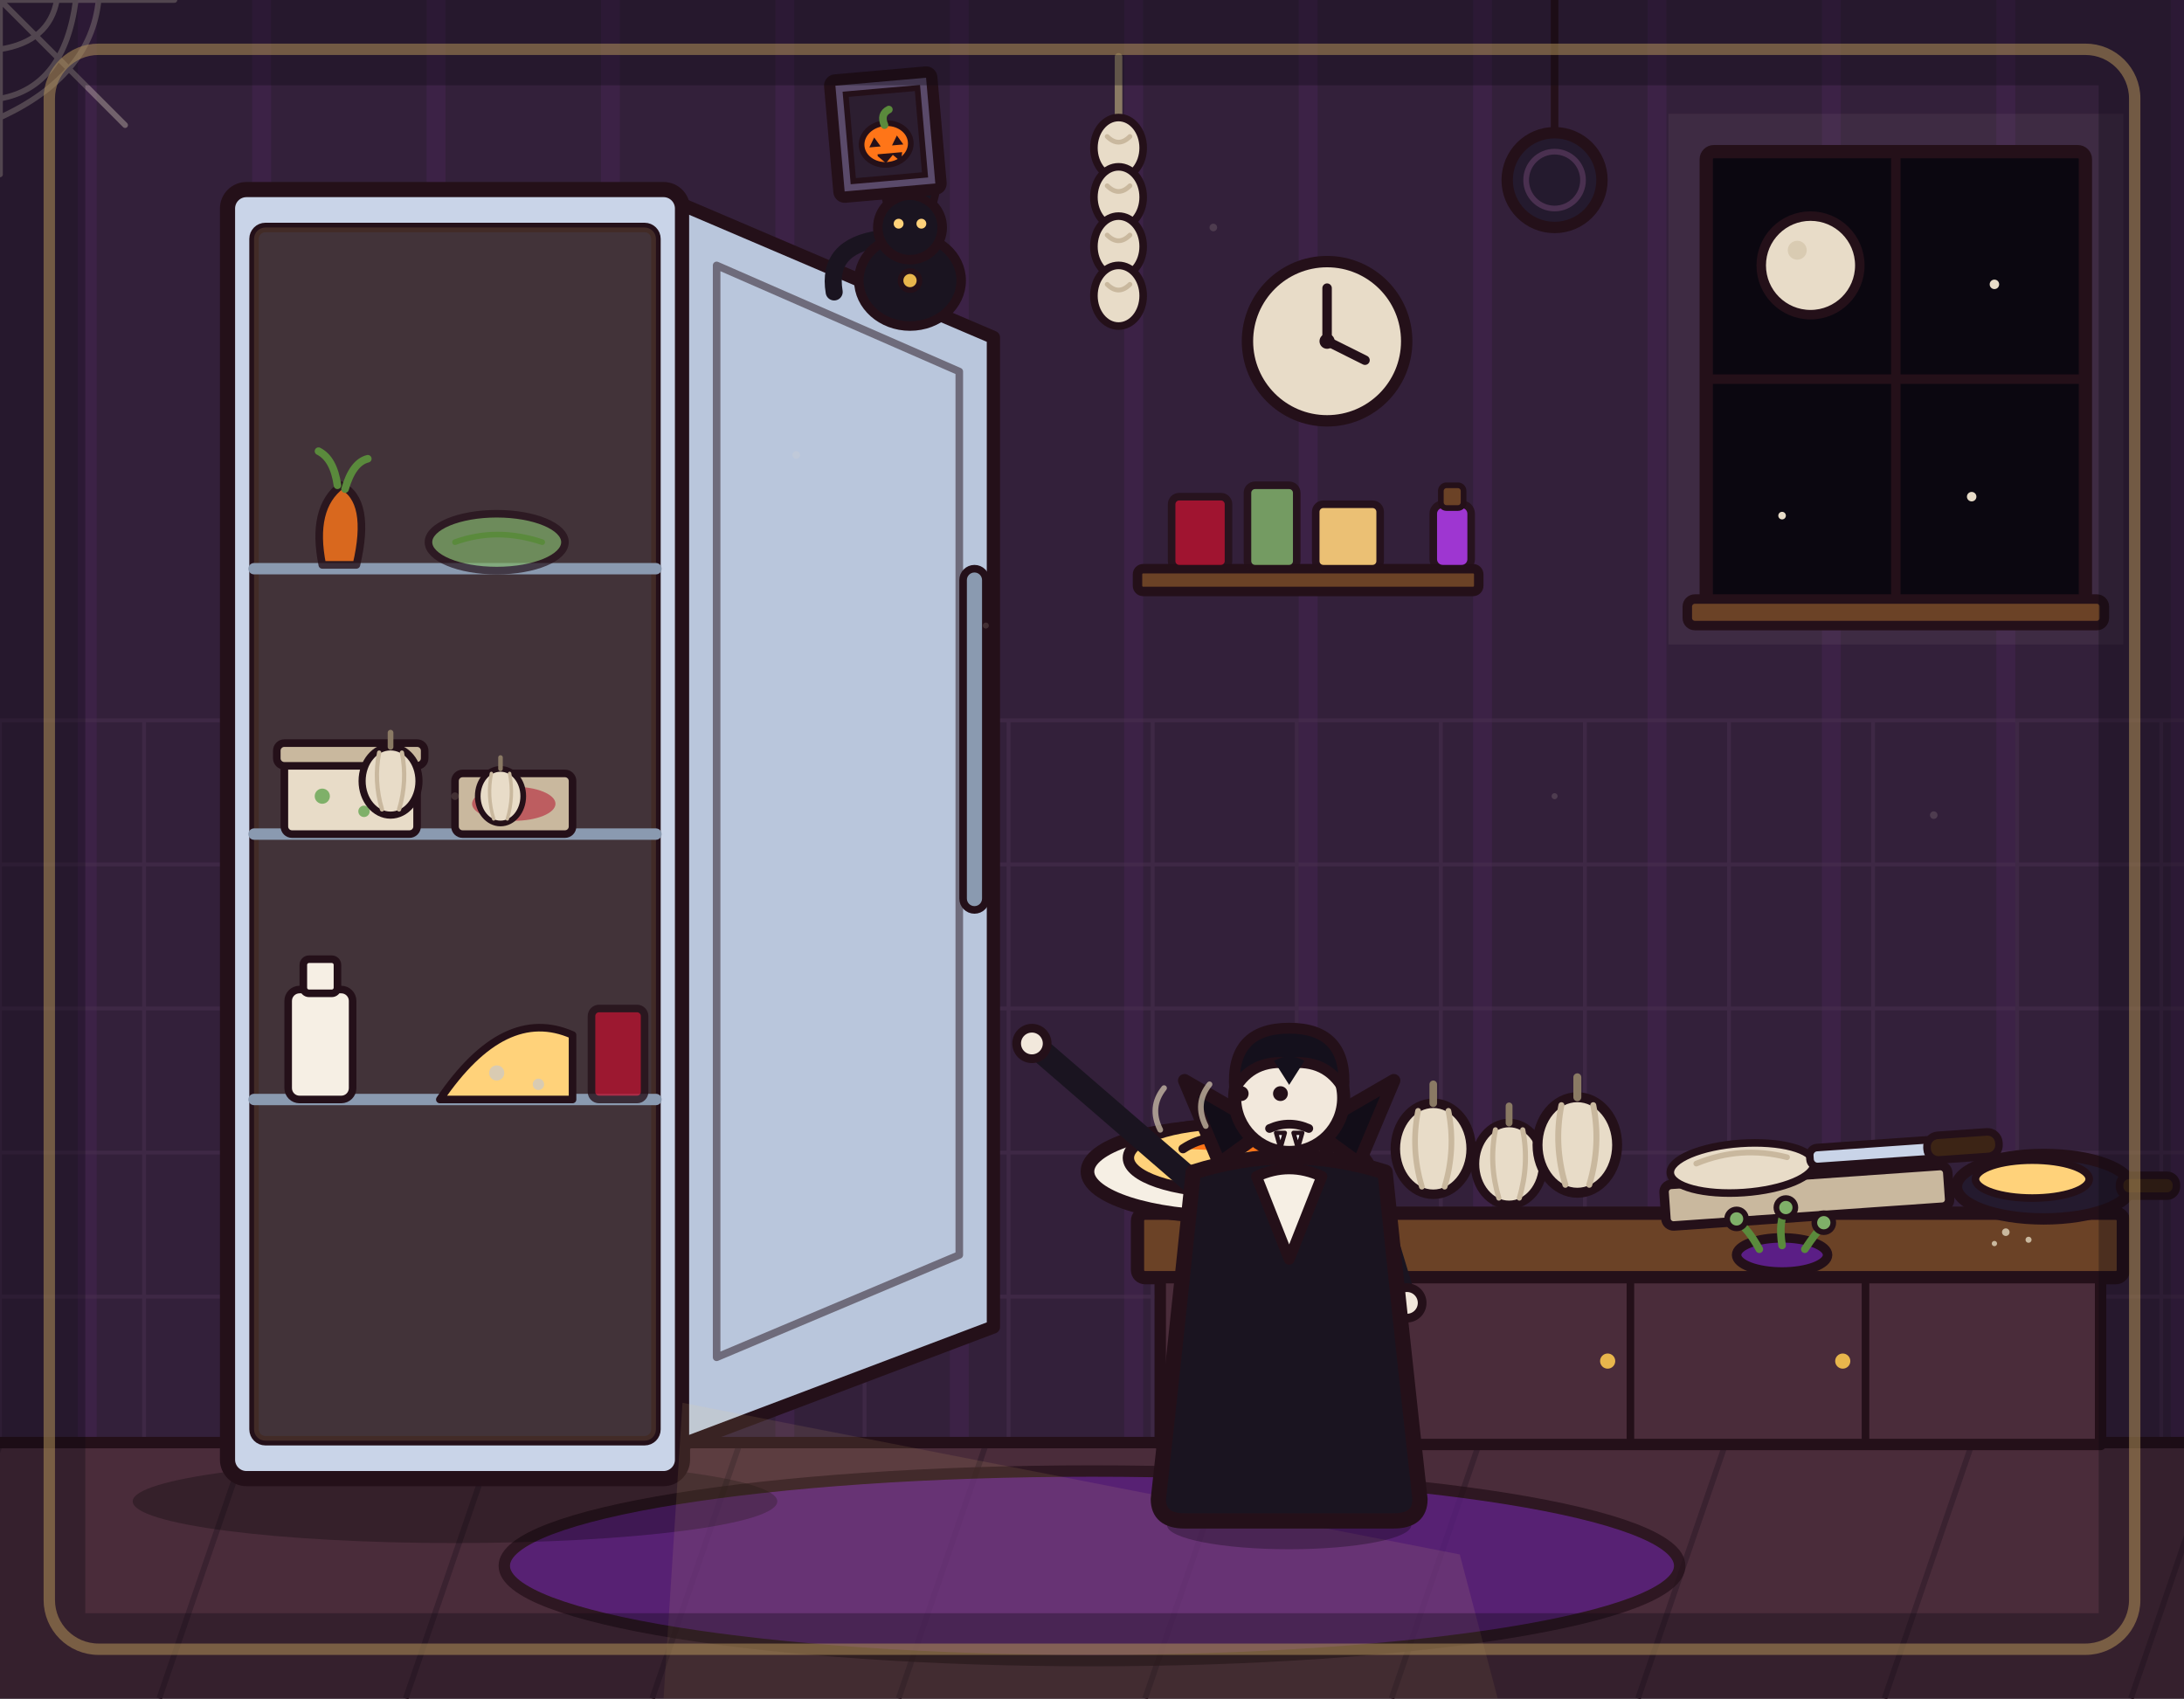
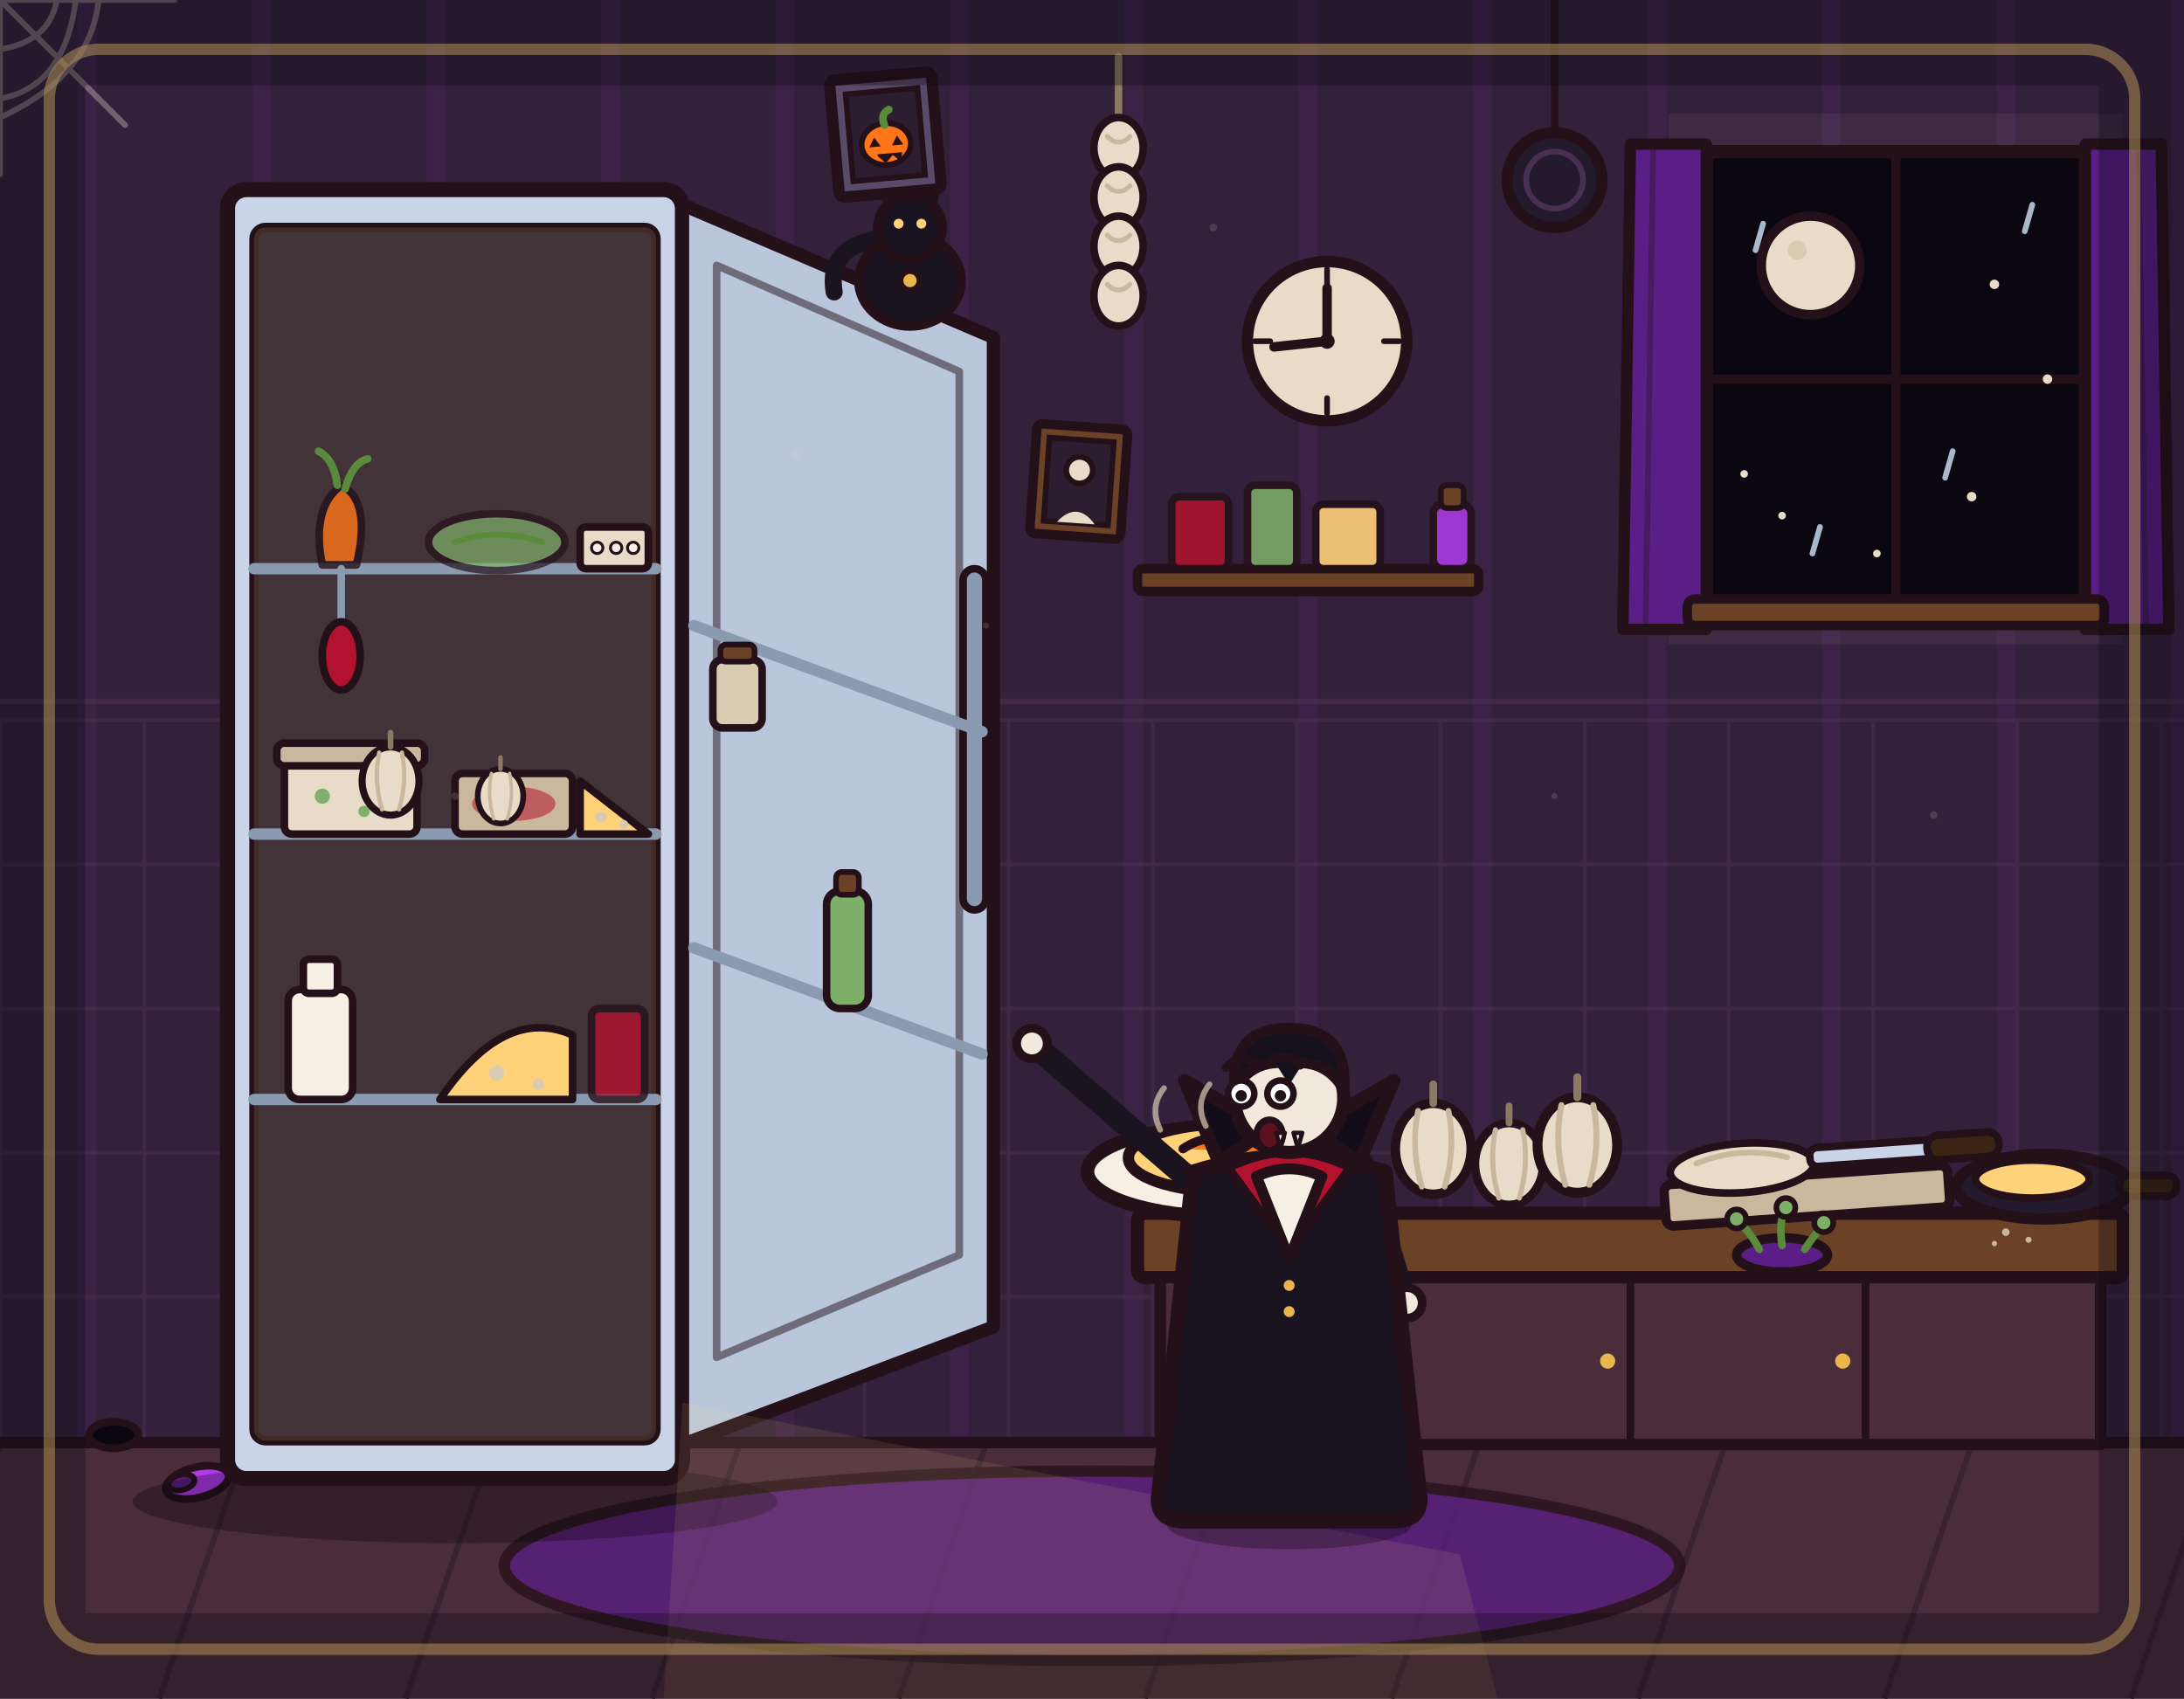
<svg xmlns="http://www.w3.org/2000/svg" viewBox="0 0 1152 896" width="1152" height="896">
  <rect x="0" y="0" width="1152" height="896" fill="#33203a" />
  <path d="M46 0V762M138 0V762M230 0V762M322 0V762M414 0V762M506 0V762M598 0V762M690 0V762M782 0V762M874 0V762M966 0V762M1058 0V762M1150 0V762" stroke="#b03aeb" stroke-width="10" opacity=".07" fill="none" />
  <path d="M0 380V762M76 380V762M152 380V762M228 380V762M304 380V762M380 380V762M456 380V762M532 380V762M608 380V762M684 380V762M760 380V762M836 380V762M912 380V762M988 380V762M1064 380V762M1140 380V762M0 380H1152M0 456H1152M0 532H1152M0 608H1152M0 684H1152M0 760H1152" stroke="#4a3050" stroke-width="2" opacity=".5" fill="none" />
+   <line x1="0" y1="370" x2="1152" y2="370" stroke="#4a3050" stroke-width="3" opacity=".6" />
+   <g transform="rotate(4 569 254)">
+     <rect x="545" y="225" width="48" height="58" rx="3" fill="#6b4226" stroke="#241019" stroke-width="5" stroke-linejoin="round" />
+     <rect x="552" y="232" width="34" height="44" fill="#2c1e30" stroke="#241019" stroke-width="3" />
+     <circle cx="569" cy="248" r="7" fill="#e8dcc8" stroke="#241019" stroke-width="3" />
+     <path d="M559 276 Q569 264 579 276 Z" fill="#e8dcc8" />
+   </g>
  <rect x="880" y="60" width="240" height="280" fill="#e8dcc8" opacity=".06" />
  <rect x="900" y="80" width="200" height="240" rx="4" fill="#0b0710" stroke="#241019" stroke-width="7" stroke-linejoin="round" stroke-linecap="round" />
  <line x1="1000" y1="80" x2="1000" y2="320" stroke="#241019" stroke-width="5" stroke-linecap="round" />
  <line x1="900" y1="200" x2="1100" y2="200" stroke="#241019" stroke-width="5" stroke-linecap="round" />
  <circle cx="955" cy="140" r="26" fill="#e8dcc8" stroke="#241019" stroke-width="5" stroke-linejoin="round" stroke-linecap="round" />
  <circle cx="948" cy="132" r="5" fill="#d9cbb2" />
  <circle cx="1052" cy="150" r="2.5" fill="#e8dcc8" />
  <circle cx="1040" cy="262" r="2.5" fill="#e8dcc8" />
  <circle cx="940" cy="272" r="2" fill="#e8dcc8" />
+   <path d="M900 76 L860 76 L856 332 L900 332 Z" fill="#5b1e86" stroke="#241019" stroke-width="6" stroke-linejoin="round" />
+   <path d="M1100 76 L1140 76 L1144 332 L1100 332 Z" fill="#5b1e86" stroke="#241019" stroke-width="6" stroke-linejoin="round" />
+   <path d="M872 78 L868 330 M1128 78 L1132 330" stroke="#241019" stroke-width="3" opacity=".35" fill="none" />
+   <circle cx="920" cy="250" r="2" fill="#e8dcc8" />
+   <circle cx="1080" cy="200" r="2.5" fill="#e8dcc8" />
+   <circle cx="990" cy="292" r="2" fill="#e8dcc8" />
+   <path d="M930 118 L926 132 M1030 238 L1026 252 M960 278 L956 292 M1072 108 L1068 122" stroke="#cfe6f8" stroke-width="3" stroke-linecap="round" opacity=".8" />
  <rect x="890" y="316" width="220" height="14" rx="4" fill="#6b4226" stroke="#241019" stroke-width="5" stroke-linejoin="round" stroke-linecap="round" />
  <circle cx="700" cy="180" r="42" fill="#e8dcc8" stroke="#241019" stroke-width="6" stroke-linejoin="round" stroke-linecap="round" />
  <line x1="700" y1="180" x2="700" y2="152" stroke="#241019" stroke-width="5" stroke-linecap="round" />
-   <line x1="700" y1="180" x2="720" y2="190" stroke="#241019" stroke-width="5" stroke-linecap="round" />
+   <line x1="700" y1="180" x2="672" y2="183" stroke="#241019" stroke-width="5" stroke-linecap="round" />
  <circle cx="700" cy="180" r="4" fill="#241019" />
+   <line x1="700" y1="142" x2="700" y2="150" stroke="#241019" stroke-width="3" stroke-linecap="round" />
+   <line x1="700" y1="210" x2="700" y2="218" stroke="#241019" stroke-width="3" stroke-linecap="round" />
+   <line x1="662" y1="180" x2="670" y2="180" stroke="#241019" stroke-width="3" stroke-linecap="round" />
+   <line x1="730" y1="180" x2="738" y2="180" stroke="#241019" stroke-width="3" stroke-linecap="round" />
  <rect x="600" y="300" width="180" height="12" rx="3" fill="#6b4226" stroke="#241019" stroke-width="5" stroke-linejoin="round" stroke-linecap="round" />
  <rect x="618" y="262" width="30" height="38" rx="4" fill="#b3122e" opacity=".85" stroke="#241019" stroke-width="4" stroke-linejoin="round" stroke-linecap="round" />
  <rect x="658" y="256" width="26" height="44" rx="4" fill="#7fb069" opacity=".85" stroke="#241019" stroke-width="4" stroke-linejoin="round" stroke-linecap="round" />
  <rect x="694" y="266" width="34" height="34" rx="4" fill="#ffd27a" opacity=".9" stroke="#241019" stroke-width="4" stroke-linejoin="round" stroke-linecap="round" />
  <rect x="0" y="760" width="1152" height="136" fill="#4a2c3a" />
  <path d="M0 762 L-46 896M130 762 L84 896M260 762 L214 896M390 762 L344 896M520 762 L474 896M650 762 L604 896M780 762 L734 896M910 762 L864 896M1040 762 L994 896M1170 762 L1124 896" stroke="#3a2230" stroke-width="3" fill="none" />
  <line x1="0" y1="761" x2="1152" y2="761" stroke="#241019" stroke-width="6" stroke-linecap="round" />
+   <ellipse cx="60" cy="757" rx="13" ry="7" fill="#0b0710" stroke="#241019" stroke-width="4" />
+   <g transform="translate(104 782) rotate(-14)">
+     <ellipse cx="0" cy="0" rx="17" ry="8" fill="#b03aeb" stroke="#241019" stroke-width="4" />
+     <ellipse cx="-8" cy="-2" rx="7" ry="4" fill="#5b1e86" stroke="#241019" stroke-width="3" />
+   </g>
  <ellipse cx="576" cy="826" rx="310" ry="50" fill="#5b1e86" stroke="#241019" stroke-width="6" stroke-linejoin="round" stroke-linecap="round" opacity="0.75" />
  <ellipse cx="240" cy="792" rx="170" ry="22" fill="#000000" opacity=".28" />
  <rect x="120" y="100" width="240" height="680" rx="10" fill="#c9d4e8" stroke="#241019" stroke-width="8" stroke-linejoin="round" stroke-linecap="round" />
  <rect x="134" y="120" width="212" height="640" rx="6" fill="#241a2e" stroke="#241019" stroke-width="5" stroke-linejoin="round" stroke-linecap="round" />
  <rect x="134" y="120" width="212" height="640" rx="6" fill="#ffd27a" opacity=".14" />
  <line x1="134" y1="300" x2="346" y2="300" stroke="#8a9ab0" stroke-width="6" stroke-linecap="round" />
  <line x1="134" y1="440" x2="346" y2="440" stroke="#8a9ab0" stroke-width="6" stroke-linecap="round" />
  <line x1="134" y1="580" x2="346" y2="580" stroke="#8a9ab0" stroke-width="6" stroke-linecap="round" />
  <path d="M170 298Q164 268 180 256Q196 264 188 298Z" fill="#ff7518" opacity=".8" stroke="#241019" stroke-width="4" stroke-linejoin="round" stroke-linecap="round" />
  <path d="M178 256Q176 242 168 238M182 258Q186 244 194 242" fill="none" stroke="#5a8a3c" stroke-width="4" stroke-linecap="round" />
  <ellipse cx="262" cy="286" rx="36" ry="15" fill="#7fb069" opacity=".7" stroke="#241019" stroke-width="4" stroke-linejoin="round" stroke-linecap="round" />
  <path d="M240 286Q262 278 286 286" fill="none" stroke="#5a8a3c" stroke-width="3" stroke-linecap="round" />
  <rect x="150" y="402" width="70" height="38" rx="4" fill="#e8dcc8" stroke="#241019" stroke-width="4" stroke-linejoin="round" stroke-linecap="round" />
  <rect x="146" y="392" width="78" height="12" rx="4" fill="#c9b89e" stroke="#241019" stroke-width="4" stroke-linejoin="round" stroke-linecap="round" />
  <circle cx="170" cy="420" r="4" fill="#7fb069" />
  <circle cx="192" cy="428" r="3" fill="#7fb069" />
  <rect x="240" y="408" width="62" height="32" rx="4" fill="#c9b89e" stroke="#241019" stroke-width="4" stroke-linejoin="round" stroke-linecap="round" />
  <ellipse cx="271" cy="424" rx="22" ry="9" fill="#b3122e" opacity=".55" />
  <rect x="152" y="522" width="34" height="58" rx="6" fill="#f6efe4" stroke="#241019" stroke-width="4" stroke-linejoin="round" stroke-linecap="round" />
  <rect x="160" y="506" width="18" height="18" rx="3" fill="#f6efe4" stroke="#241019" stroke-width="4" stroke-linejoin="round" stroke-linecap="round" />
  <path d="M232 580L302 580L302 546Q266 530 232 580Z" fill="#ffd27a" stroke="#241019" stroke-width="4" stroke-linejoin="round" stroke-linecap="round" />
  <circle cx="262" cy="566" r="4" fill="#d9cbb2" />
  <circle cx="284" cy="572" r="3" fill="#d9cbb2" />
  <rect x="312" y="532" width="28" height="48" rx="4" fill="#b3122e" opacity=".8" stroke="#241019" stroke-width="4" stroke-linejoin="round" stroke-linecap="round" />
+   <line x1="180" y1="300" x2="180" y2="328" stroke="#8a9ab0" stroke-width="4" stroke-linecap="round" />
+   <ellipse cx="180" cy="346" rx="10" ry="18" fill="#b3122e" stroke="#241019" stroke-width="4" stroke-linejoin="round" />
+   <path d="M306 440 L306 412 L342 440 Z" fill="#ffd27a" stroke="#241019" stroke-width="4" stroke-linejoin="round" stroke-linecap="round" />
+   <circle cx="317" cy="431" r="3" fill="#d9cbb2" />
+   <circle cx="329" cy="435" r="2.4" fill="#d9cbb2" />
+   <rect x="306" y="278" width="36" height="22" rx="3" fill="#e8dcc8" stroke="#241019" stroke-width="4" stroke-linejoin="round" />
+   <circle cx="315" cy="289" r="3" fill="#f6efe4" stroke="#241019" stroke-width="1.5" />
+   <circle cx="325" cy="289" r="3" fill="#f6efe4" stroke="#241019" stroke-width="1.5" />
+   <circle cx="334" cy="289" r="3" fill="#f6efe4" stroke="#241019" stroke-width="1.5" />
  <g transform="translate(206 412) scale(0.75)">
    <ellipse cx="0" cy="0" rx="20" ry="24" fill="#e8dcc8" stroke="#241019" stroke-width="5" stroke-linejoin="round" stroke-linecap="round" />
    <path d="M0 -24 L0 -34" fill="none" stroke="#8a7a64" stroke-width="4" stroke-linecap="round" />
    <path d="M-8 -20 Q-12 0 -6 20" fill="none" stroke="#c9b89e" stroke-width="3" stroke-linecap="round" />
    <path d="M8 -20 Q12 0 6 20" fill="none" stroke="#c9b89e" stroke-width="3" stroke-linecap="round" />
  </g>
  <g transform="translate(264 420) scale(0.6)">
    <ellipse cx="0" cy="0" rx="20" ry="24" fill="#e8dcc8" stroke="#241019" stroke-width="5" stroke-linejoin="round" stroke-linecap="round" />
    <path d="M0 -24 L0 -34" fill="none" stroke="#8a7a64" stroke-width="4" stroke-linecap="round" />
    <path d="M-8 -20 Q-12 0 -6 20" fill="none" stroke="#c9b89e" stroke-width="3" stroke-linecap="round" />
    <path d="M8 -20 Q12 0 6 20" fill="none" stroke="#c9b89e" stroke-width="3" stroke-linecap="round" />
  </g>
  <path d="M360 108L524 178L524 700L360 762Z" fill="#b9c6dc" stroke="#241019" stroke-width="7" stroke-linejoin="round" stroke-linecap="round" />
  <path d="M378 140L506 196L506 662L378 716Z" fill="none" stroke="#241019" stroke-width="4" stroke-linejoin="round" stroke-linecap="round" opacity=".5" />
  <rect x="508" y="300" width="12" height="180" rx="6" fill="#8a9ab0" stroke="#241019" stroke-width="4" stroke-linejoin="round" stroke-linecap="round" />
+   <line x1="366" y1="330" x2="518" y2="386" stroke="#8a9ab0" stroke-width="6" stroke-linecap="round" />
+   <line x1="366" y1="500" x2="518" y2="556" stroke="#8a9ab0" stroke-width="6" stroke-linecap="round" />
+   <rect x="376" y="348" width="26" height="36" rx="5" fill="#d9cbb2" stroke="#241019" stroke-width="4" stroke-linejoin="round" />
+   <rect x="380" y="340" width="18" height="9" rx="3" fill="#6b4226" stroke="#241019" stroke-width="3" />
+   <rect x="436" y="470" width="22" height="62" rx="7" fill="#7fb069" stroke="#241019" stroke-width="4" stroke-linejoin="round" />
+   <rect x="441" y="460" width="12" height="12" rx="3" fill="#6b4226" stroke="#241019" stroke-width="3" />
  <path d="M360 740L770 820L790 896L350 896Z" fill="#ffd27a" opacity=".1" />
  <g transform="translate(240 96)">
    <path d="M224 30Q196 34 200 58" fill="none" stroke="#1a1420" stroke-width="9" stroke-linecap="round" />
    <ellipse cx="240" cy="52" rx="27" ry="24" fill="#1a1420" stroke="#241019" stroke-width="5" stroke-linejoin="round" stroke-linecap="round" />
    <circle cx="240" cy="24" r="17" fill="#1a1420" stroke="#241019" stroke-width="5" stroke-linejoin="round" stroke-linecap="round" />
    <path d="M228 12L224 -4L238 6Z" fill="#1a1420" stroke="#241019" stroke-width="4" stroke-linejoin="round" stroke-linecap="round" />
    <path d="M252 12L256 -4L242 6Z" fill="#1a1420" stroke="#241019" stroke-width="4" stroke-linejoin="round" stroke-linecap="round" />
    <circle cx="234" cy="22" r="2.6" fill="#ffd27a" />
    <circle cx="246" cy="22" r="2.6" fill="#ffd27a" />
    <circle cx="240" cy="52" r="5" fill="#e8b64c" stroke="#241019" stroke-width="3" stroke-linejoin="round" stroke-linecap="round" />
  </g>
  <rect x="600" y="640" width="520" height="34" rx="4" fill="#6b4226" stroke="#241019" stroke-width="7" stroke-linejoin="round" stroke-linecap="round" />
  <rect x="612" y="674" width="496" height="88" fill="#4a2c3a" stroke="#241019" stroke-width="6" stroke-linejoin="round" stroke-linecap="round" />
  <line x1="736" y1="674" x2="736" y2="762" stroke="#241019" stroke-width="4" stroke-linecap="round" />
  <line x1="860" y1="674" x2="860" y2="762" stroke="#241019" stroke-width="4" stroke-linecap="round" />
  <line x1="984" y1="674" x2="984" y2="762" stroke="#241019" stroke-width="4" stroke-linecap="round" />
  <circle cx="724" cy="718" r="4" fill="#e8b64c" />
  <circle cx="848" cy="718" r="4" fill="#e8b64c" />
  <circle cx="972" cy="718" r="4" fill="#e8b64c" />
  <g transform="translate(648 618) scale(1.2)">
    <ellipse cx="0" cy="0" rx="62" ry="20" fill="#f6efe4" stroke="#241019" stroke-width="6" stroke-linejoin="round" stroke-linecap="round" />
    <ellipse cx="0" cy="-6" rx="44" ry="15" fill="#ffd27a" stroke="#241019" stroke-width="5" stroke-linejoin="round" stroke-linecap="round" />
    <path d="M-20 -10 Q-8 -18 4 -12 Q16 -18 24 -8" fill="#ff7518" stroke="#241019" stroke-width="4" stroke-linejoin="round" stroke-linecap="round" />
  </g>
  <g transform="translate(756 606)">
    <ellipse cx="0" cy="0" rx="20" ry="24" fill="#e8dcc8" stroke="#241019" stroke-width="5" stroke-linejoin="round" stroke-linecap="round" />
    <path d="M0 -24 L0 -34" fill="none" stroke="#8a7a64" stroke-width="4" stroke-linecap="round" />
    <path d="M-8 -20 Q-12 0 -6 20" fill="none" stroke="#c9b89e" stroke-width="3" stroke-linecap="round" />
    <path d="M8 -20 Q12 0 6 20" fill="none" stroke="#c9b89e" stroke-width="3" stroke-linecap="round" />
  </g>
  <g transform="translate(796 614) scale(0.9)">
    <ellipse cx="0" cy="0" rx="20" ry="24" fill="#e8dcc8" stroke="#241019" stroke-width="5" stroke-linejoin="round" stroke-linecap="round" />
    <path d="M0 -24 L0 -34" fill="none" stroke="#8a7a64" stroke-width="4" stroke-linecap="round" />
    <path d="M-8 -20 Q-12 0 -6 20" fill="none" stroke="#c9b89e" stroke-width="3" stroke-linecap="round" />
    <path d="M8 -20 Q12 0 6 20" fill="none" stroke="#c9b89e" stroke-width="3" stroke-linecap="round" />
  </g>
  <g transform="translate(832 604) scale(1.05)">
    <ellipse cx="0" cy="0" rx="20" ry="24" fill="#e8dcc8" stroke="#241019" stroke-width="5" stroke-linejoin="round" stroke-linecap="round" />
    <path d="M0 -24 L0 -34" fill="none" stroke="#8a7a64" stroke-width="4" stroke-linecap="round" />
    <path d="M-8 -20 Q-12 0 -6 20" fill="none" stroke="#c9b89e" stroke-width="3" stroke-linecap="round" />
    <path d="M8 -20 Q12 0 6 20" fill="none" stroke="#c9b89e" stroke-width="3" stroke-linecap="round" />
  </g>
  <g transform="rotate(-4 950 630)">
    <rect x="878" y="620" width="150" height="22" rx="4" fill="#c9b89e" stroke="#241019" stroke-width="5" stroke-linejoin="round" stroke-linecap="round" />
    <ellipse cx="920" cy="614" rx="38" ry="13" fill="#e8dcc8" stroke="#241019" stroke-width="4" stroke-linejoin="round" stroke-linecap="round" />
    <path d="M896 610Q920 602 944 610" fill="none" stroke="#c9b89e" stroke-width="3" stroke-linecap="round" />
    <rect x="956" y="606" width="66" height="10" rx="4" fill="#c9d4e8" stroke="#241019" stroke-width="4" stroke-linejoin="round" stroke-linecap="round" />
    <rect x="1018" y="604" width="38" height="13" rx="6" fill="#3c2415" stroke="#241019" stroke-width="4" stroke-linejoin="round" stroke-linecap="round" />
  </g>
  <ellipse cx="1078" cy="626" rx="46" ry="17" fill="#241a2e" stroke="#241019" stroke-width="6" stroke-linejoin="round" stroke-linecap="round" />
  <ellipse cx="1072" cy="622" rx="30" ry="10" fill="#ffd27a" stroke="#241019" stroke-width="4" stroke-linejoin="round" stroke-linecap="round" />
  <rect x="1118" y="620" width="30" height="11" rx="5" fill="#3c2415" stroke="#241019" stroke-width="4" stroke-linejoin="round" stroke-linecap="round" />
  <g transform="translate(680 800) scale(1.15 1.15)">
    <ellipse cx="0" cy="4" rx="56" ry="11" fill="#000000" stroke-width="0" stroke-linejoin="round" stroke-linecap="round" stroke="none" opacity="0.28" />
    <path d="M-12 -62 L-16 -6" fill="none" stroke="#241a2e" stroke-width="15" stroke-linecap="round" stroke-linejoin="round" />
    <path d="M12 -62 L16 -6" fill="none" stroke="#241a2e" stroke-width="15" stroke-linecap="round" stroke-linejoin="round" />
    <ellipse cx="-18" cy="-4" rx="15" ry="7" fill="#14101c" stroke="#241019" stroke-width="4" stroke-linejoin="round" stroke-linecap="round" />
    <ellipse cx="18" cy="-4" rx="15" ry="7" fill="#14101c" stroke="#241019" stroke-width="4" stroke-linejoin="round" stroke-linecap="round" />
    <path d="M-38 -148 L-112 -212" fill="none" stroke="#1a1420" stroke-width="11" stroke-linecap="round" stroke-linejoin="round" />
    <circle cx="-118" cy="-217" r="7" fill="#f2e8dc" stroke="#241019" stroke-width="4" stroke-linejoin="round" stroke-linecap="round" />
    <path d="M38 -148 L52 -102" fill="none" stroke="#1a1420" stroke-width="11" stroke-linecap="round" stroke-linejoin="round" />
    <circle cx="54" cy="-98" r="7" fill="#f2e8dc" stroke="#241019" stroke-width="4" stroke-linejoin="round" stroke-linecap="round" />
    <path d="M-44 -158 Q-52 -80 -60 -8 Q-60 2 -48 2 L48 2 Q60 2 60 -8 Q52 -80 44 -158 Q0 -172 -44 -158 Z" fill="#1a1420" stroke="#241019" stroke-width="7" stroke-linejoin="round" stroke-linecap="round" />
+     <path d="M-28 -160 L0 -122 L28 -160 Q0 -174 -28 -160 Z" fill="#b3122e" stroke="#241019" stroke-width="4" stroke-linejoin="round" stroke-linecap="round" />
    <path d="M-32 -162 L-48 -200 L-10 -178 Z" fill="#120d18" stroke="#241019" stroke-width="6" stroke-linejoin="round" stroke-linecap="round" />
    <path d="M32 -162 L48 -200 L10 -178 Z" fill="#120d18" stroke="#241019" stroke-width="6" stroke-linejoin="round" stroke-linecap="round" />
    <path d="M-15 -156 L0 -118 L15 -156 Q0 -163 -15 -156 Z" fill="#f6efe4" stroke="#241019" stroke-width="5" stroke-linejoin="round" stroke-linecap="round" />
+     <circle cx="0" cy="-106" r="2.5" fill="#e8b64c" />
+     <circle cx="0" cy="-94" r="2.5" fill="#e8b64c" />
    <circle cx="0" cy="-192" r="25" fill="#f2e8dc" stroke="#241019" stroke-width="6" stroke-linejoin="round" stroke-linecap="round" />
    <path d="M-25 -196 Q-27 -224 0 -224 Q27 -224 25 -196 Q17 -210 0 -208 Q-17 -210 -25 -196 Z" fill="#14101c" stroke="#241019" stroke-width="5" stroke-linejoin="round" stroke-linecap="round" />
    <path d="M-7 -209 L0 -198 L7 -209 Q0 -213 -7 -209 Z" fill="#14101c" stroke-width="0" stroke-linejoin="round" stroke-linecap="round" stroke="none" />
-     <circle cx="-22" cy="-194" r="3.4" fill="#241019" stroke-width="0" stroke-linejoin="round" stroke-linecap="round" stroke="none" />
-     <circle cx="-4" cy="-194" r="3.4" fill="#241019" stroke-width="0" stroke-linejoin="round" stroke-linecap="round" stroke="none" />
-     <path d="M-9 -178 Q0 -182 9 -178" fill="none" stroke="#241019" stroke-width="4" stroke-linecap="round" stroke-linejoin="round" />
+     <path d="M-29 -206 Q-22 -213 -14 -208 M-10 -208 Q-2 -214 5 -207" fill="none" stroke="#241019" stroke-width="4" stroke-linecap="round" stroke-linejoin="round" />
+     <circle cx="-22" cy="-194" r="6" fill="#ffffff" stroke="#241019" stroke-width="3" stroke-linejoin="round" />
+     <circle cx="-4" cy="-194" r="6" fill="#ffffff" stroke="#241019" stroke-width="3" stroke-linejoin="round" />
+     <circle cx="-22" cy="-193" r="2.6" fill="#241019" />
+     <circle cx="-4" cy="-193" r="2.6" fill="#241019" />
+     <ellipse cx="-9" cy="-175" rx="6" ry="7" fill="#5b1220" stroke="#241019" stroke-width="3" stroke-linejoin="round" />
    <path d="M-6 -176 L-2 -176 L-4 -169 Z" fill="#ffffff" stroke="#241019" stroke-width="2" stroke-linejoin="round" stroke-linecap="round" />
    <path d="M2 -176 L6 -176 L4 -169 Z" fill="#ffffff" stroke="#241019" stroke-width="2" stroke-linejoin="round" stroke-linecap="round" />
  </g>
  <g stroke="#e8dcc8" stroke-width="3" opacity=".35" fill="none" stroke-linecap="round">
    <path d="M0 0 L92 0 M0 0 L0 92 M0 0 L66 66" />
    <path d="M30 0 Q26 22 0 26 M0 52 Q34 46 40 0 M52 0 Q48 40 0 62" />
  </g>
  <g transform="translate(590 30)">
    <line x1="0" y1="0" x2="0" y2="34" stroke="#8a7a64" stroke-width="4" stroke-linecap="round" />
    <g fill="#e8dcc8" stroke="#241019" stroke-width="4">
      <ellipse cx="0" cy="48" rx="13" ry="16" />
      <ellipse cx="0" cy="74" rx="13" ry="16" />
      <ellipse cx="0" cy="100" rx="13" ry="16" />
      <ellipse cx="0" cy="126" rx="13" ry="16" />
    </g>
    <path d="M-6 42 Q0 48 6 42 M-6 68 Q0 74 6 68 M-6 94 Q0 100 6 94 M-6 120 Q0 126 6 120" stroke="#c9b89e" stroke-width="2.5" fill="none" stroke-linecap="round" />
  </g>
  <g transform="rotate(-5 467 71)">
    <rect x="440" y="40" width="54" height="62" rx="3" fill="#5a4a6a" stroke="#241019" stroke-width="6" stroke-linejoin="round" />
    <rect x="448" y="48" width="38" height="46" fill="#2c1e30" stroke="#241019" stroke-width="3" />
    <ellipse cx="467" cy="76" rx="13" ry="11" fill="#ff7518" stroke="#241019" stroke-width="3" />
    <path d="M467 66 Q465 60 470 58" fill="none" stroke="#5a8a3c" stroke-width="4" stroke-linecap="round" />
    <path d="M461 72 L458 77 L464 77 Z M473 72 L476 77 L470 77 Z M462 82 L466 86 L470 82 L474 86 L475 81 L462 81 Z" fill="#241019" />
  </g>
  <line x1="820" y1="0" x2="820" y2="70" stroke="#241019" stroke-width="4" />
  <circle cx="820" cy="95" r="25" fill="#241a2e" stroke="#241019" stroke-width="6" />
  <circle cx="820" cy="95" r="15" fill="none" stroke="#4a3050" stroke-width="3" />
  <rect x="756" y="266" width="20" height="34" rx="5" fill="#b03aeb" opacity=".85" stroke="#241019" stroke-width="4" stroke-linejoin="round" />
  <rect x="760" y="256" width="12" height="12" rx="3" fill="#6b4226" stroke="#241019" stroke-width="3" />
  <path d="M612 596 Q606 584 614 574 M636 594 Q630 582 638 572" fill="none" stroke="#d9cbb2" stroke-width="3" stroke-linecap="round" opacity=".7" />
  <g transform="translate(940 662)">
    <ellipse cx="0" cy="0" rx="24" ry="9" fill="#5b1e86" stroke="#241019" stroke-width="5" stroke-linejoin="round" />
    <path d="M-12 -3 Q-18 -14 -24 -18 M0 -5 Q-2 -18 2 -24 M12 -3 Q18 -12 22 -16" fill="none" stroke="#5a8a3c" stroke-width="4" stroke-linecap="round" />
    <circle cx="-24" cy="-19" r="5" fill="#7fb069" stroke="#241019" stroke-width="3" />
    <circle cx="2" cy="-25" r="5" fill="#7fb069" stroke="#241019" stroke-width="3" />
    <circle cx="22" cy="-17" r="5" fill="#7fb069" stroke="#241019" stroke-width="3" />
  </g>
  <circle cx="1058" cy="650" r="2" fill="#c9b89e" />
  <circle cx="1070" cy="654" r="1.6" fill="#c9b89e" />
  <circle cx="1052" cy="656" r="1.4" fill="#c9b89e" />
  <g fill="#e8dcc8" opacity=".15">
    <circle cx="420" cy="240" r="2" />
    <circle cx="520" cy="330" r="1.6" />
    <circle cx="640" cy="120" r="2" />
    <circle cx="820" cy="420" r="1.6" />
    <circle cx="240" cy="420" r="2" />
    <circle cx="1020" cy="430" r="2" />
  </g>
  <rect x="26" y="26" width="1100" height="844" rx="26" fill="none" stroke="#ffd27a" stroke-width="6" opacity="0.55" />
  <rect x="0" y="0" width="1152" height="896" fill="none" stroke="#0b0710" stroke-width="90" opacity="0.32" />
</svg>
